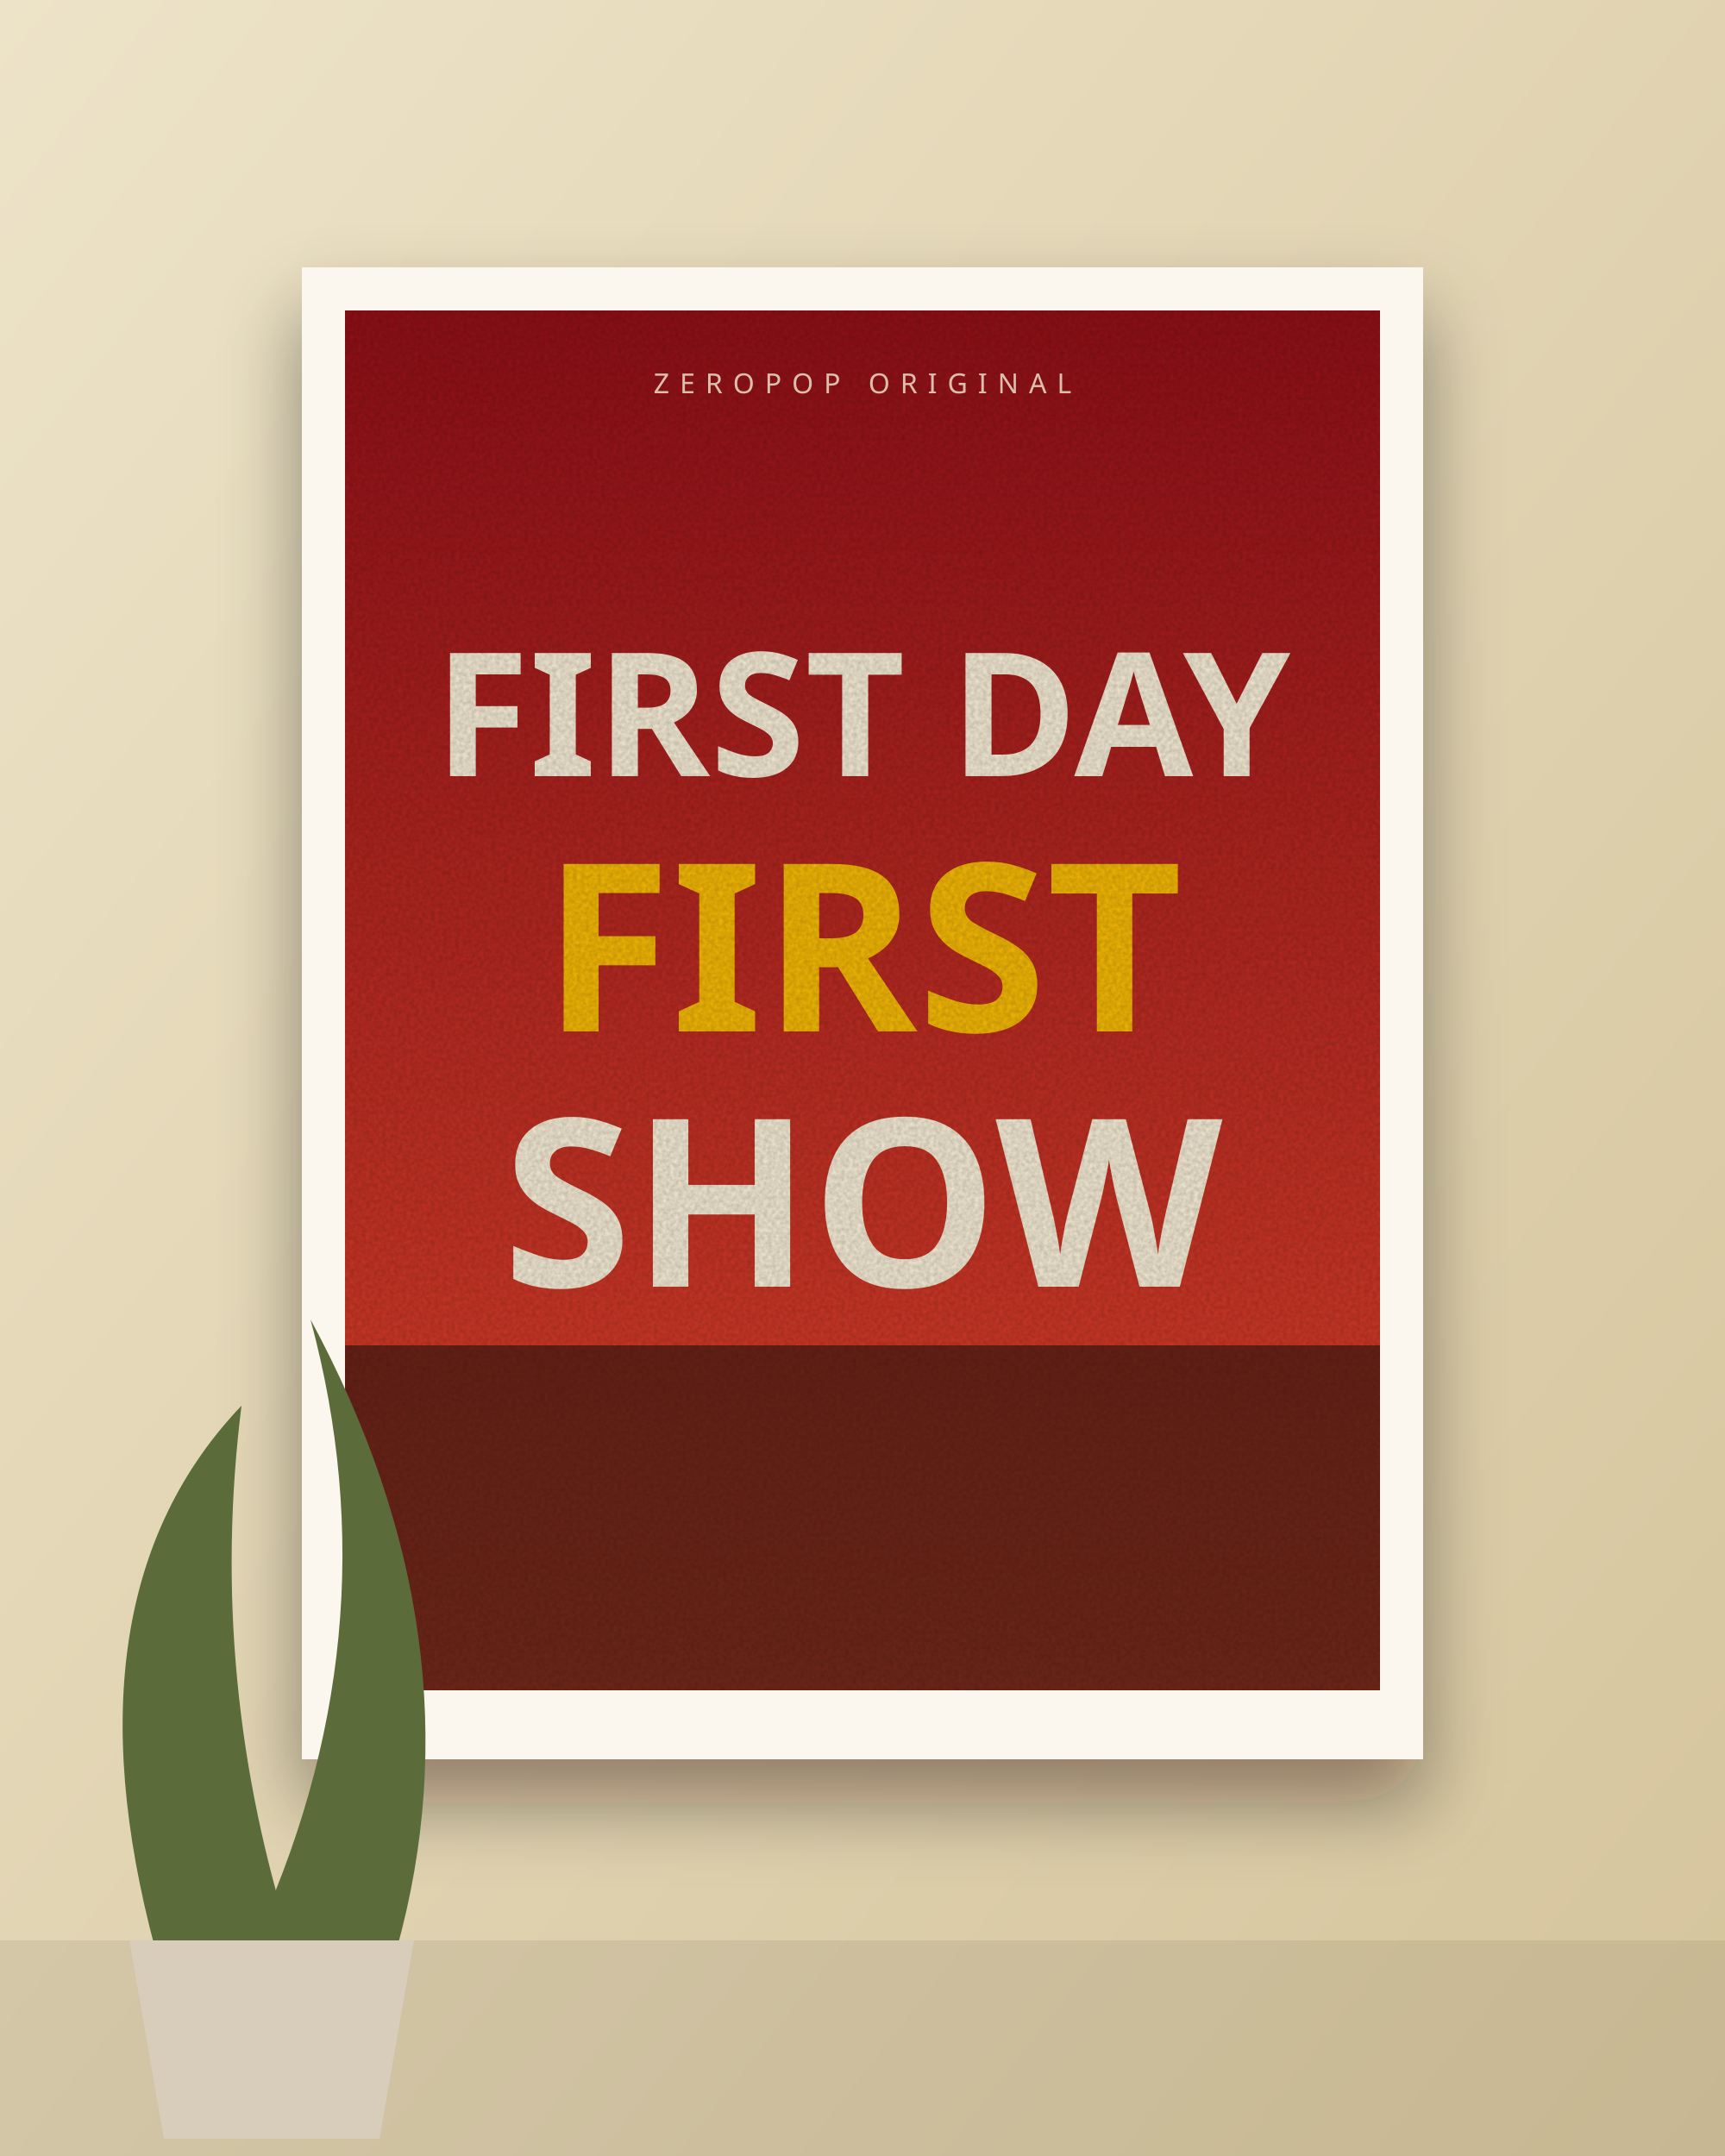
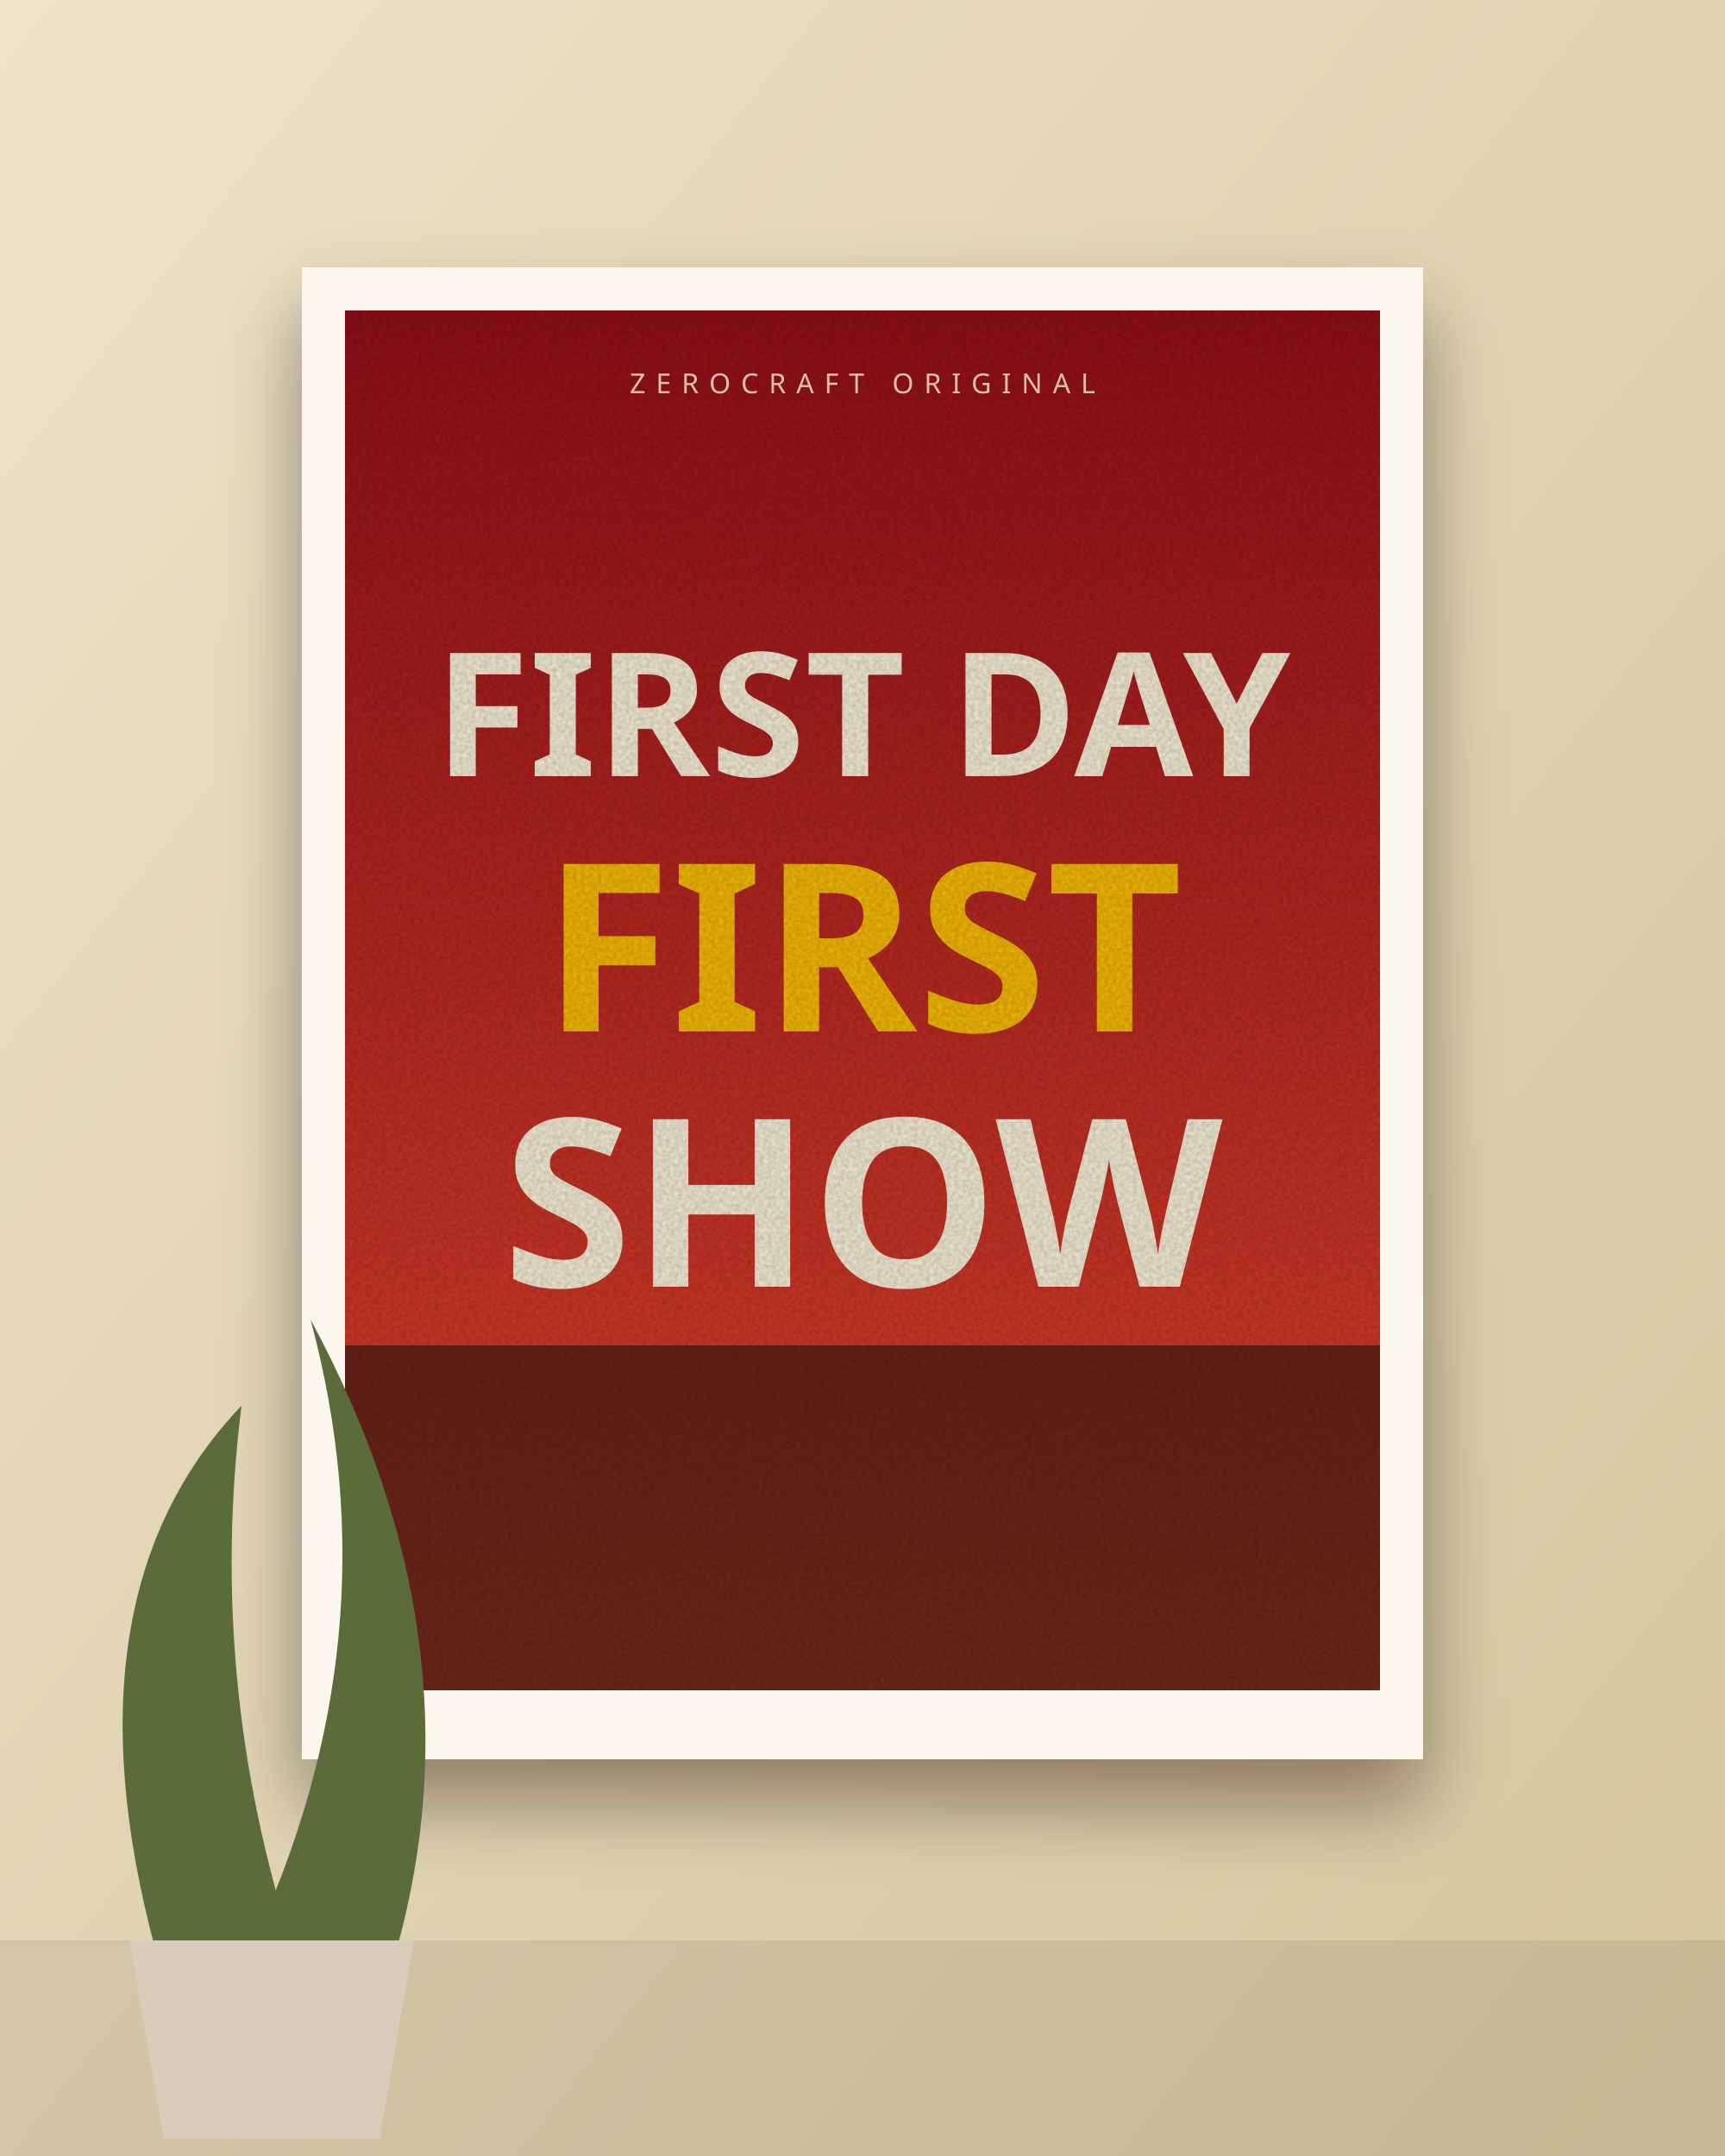
<svg xmlns="http://www.w3.org/2000/svg" viewBox="0 0 400 500" preserveAspectRatio="xMidYMid slice">
  <defs>
    <filter id="gr">
      <feTurbulence type="fractalNoise" baseFrequency=".85" numOctaves="2" />
      <feColorMatrix values="0 0 0 0 0 0 0 0 0 0 0 0 0 0 0 0 0 0 .8 0" />
    </filter>
    <filter id="sh" x="-20%" y="-20%" width="140%" height="150%">
      <feDropShadow dx="0" dy="10" stdDeviation="9" flood-color="#1a0a04" flood-opacity=".4" />
    </filter>
    <linearGradient id="wl" x1="0" y1="0" x2="1" y2="1">
      <stop offset="0" stop-color="#EDE3C8" />
      <stop offset="1" stop-color="#D5C49C" />
    </linearGradient>
    <clipPath id="cc">
      <circle cx="200" cy="240" r="55" />
    </clipPath>
    <clipPath id="cm">
      <rect x="115" y="235" width="170" height="125" />
    </clipPath>
  </defs>
  <rect width="400" height="500" fill="url(#wl)" />
  <rect y="450" width="400" height="50" fill="rgba(0,0,0,.07)" />
  <rect x="70" y="62" width="260" height="346" fill="#fbf7ee" filter="url(#sh)" />
  <svg x="80" y="72" width="240" height="320" viewBox="0 0 300 400">
    <defs>
      <linearGradient id="g10" x1="0" y1="0" x2="0" y2="1">
        <stop offset="0" stop-color="#8E0F17" />
        <stop offset="1" stop-color="#E0452B" />
      </linearGradient>
    </defs>
    <rect width="300" height="400" fill="url(#g10)" />
    <text x="150" y="135" text-anchor="middle" font-size="50" fill="#F3EAD3" font-family="Anton,Noto Sans Tamil,Noto Sans Malayalam" font-weight="700">FIRST DAY</text>
    <text x="150" y="209" text-anchor="middle" font-size="68" fill="#F2B705" font-family="Anton,Noto Sans Tamil,Noto Sans Malayalam" font-weight="700">FIRST</text>
    <text x="150" y="283" text-anchor="middle" font-size="68" fill="#F3EAD3" font-family="Anton,Noto Sans Tamil,Noto Sans Malayalam" font-weight="700">SHOW</text>
    <rect width="300" height="400" filter="url(#gr)" opacity=".28" />
    <rect y="300" width="300" height="100" fill="#120C0A" opacity=".55" />
-     <text x="150" y="24" text-anchor="middle" font-size="8" letter-spacing="3" fill="#F3EAD3" opacity=".8" font-family="Space Mono">ZEROPOP ORIGINAL</text>
+     <text x="150" y="24" text-anchor="middle" font-size="8" letter-spacing="3" fill="#F3EAD3" opacity=".8" font-family="Space Mono">ZEROCRAFT ORIGINAL</text>
  </svg>
  <g fill="#5b6b3a">
    <path d="M36 452Q14 370 56 326Q48 390 68 452Z" />
    <path d="M58 452Q92 380 72 306Q112 380 92 452Z" />
  </g>
  <path d="M30 450h66l-8 46H38z" fill="#d8cdbb" />
</svg>
